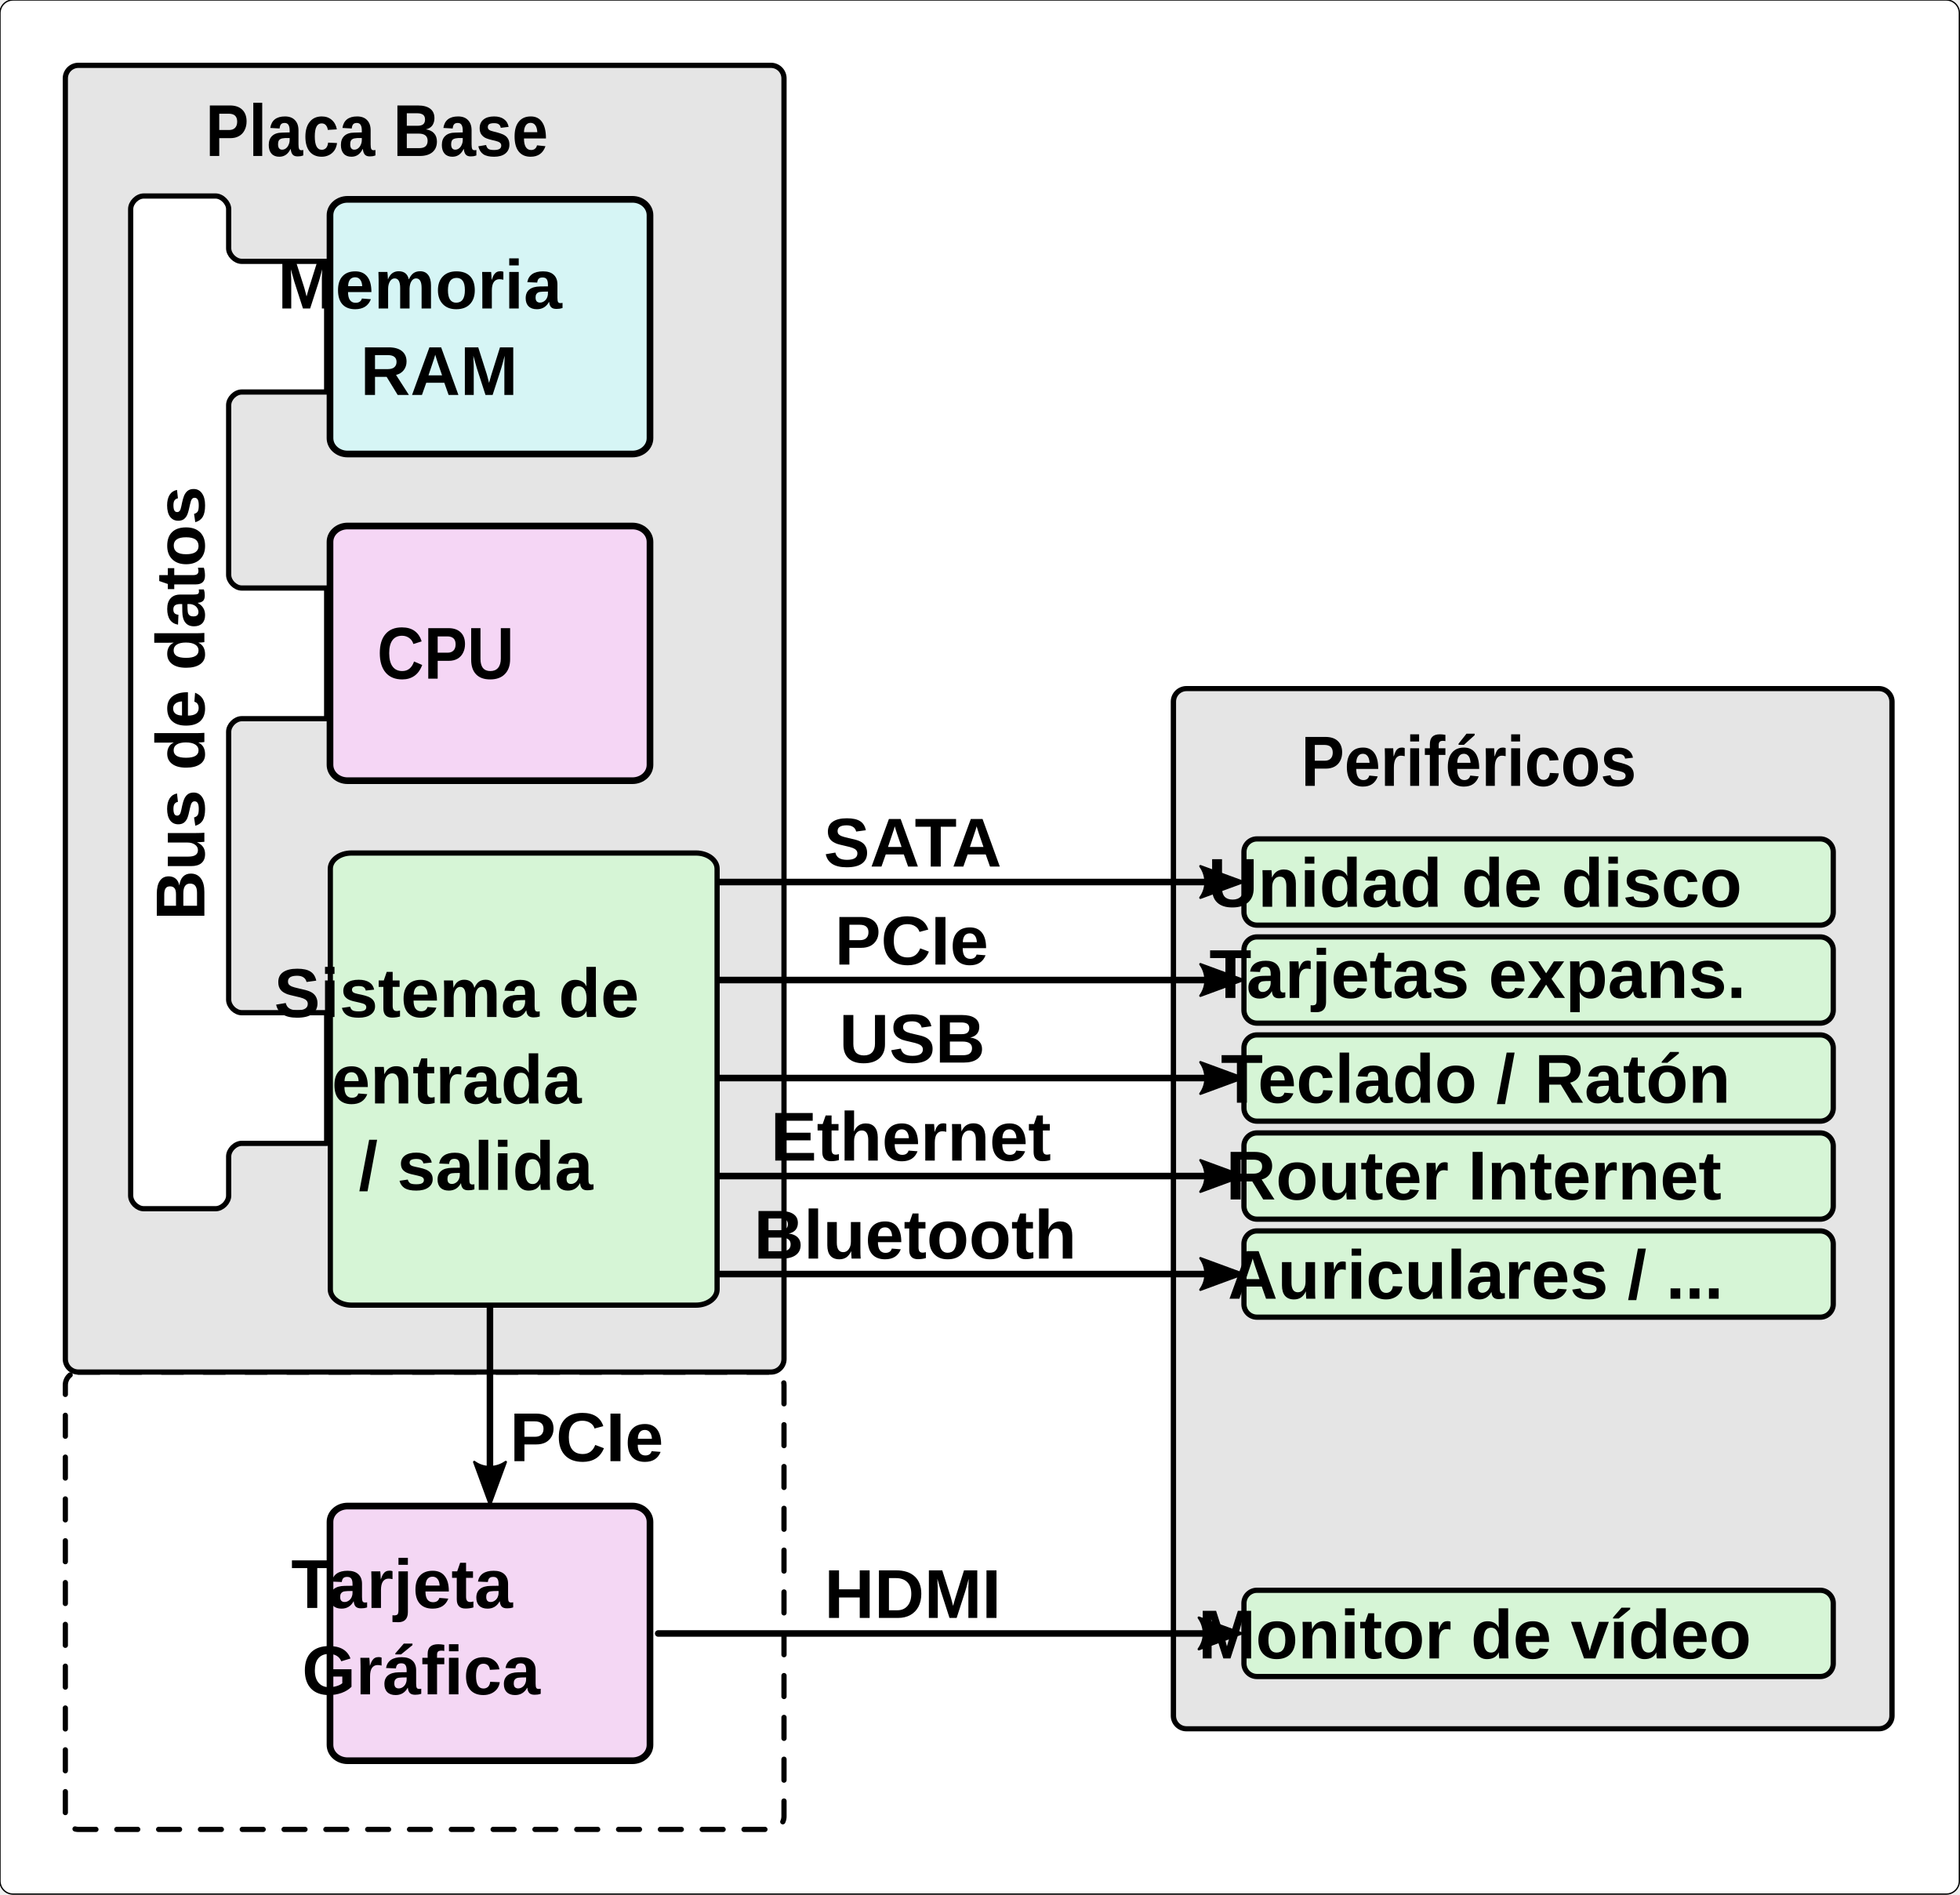
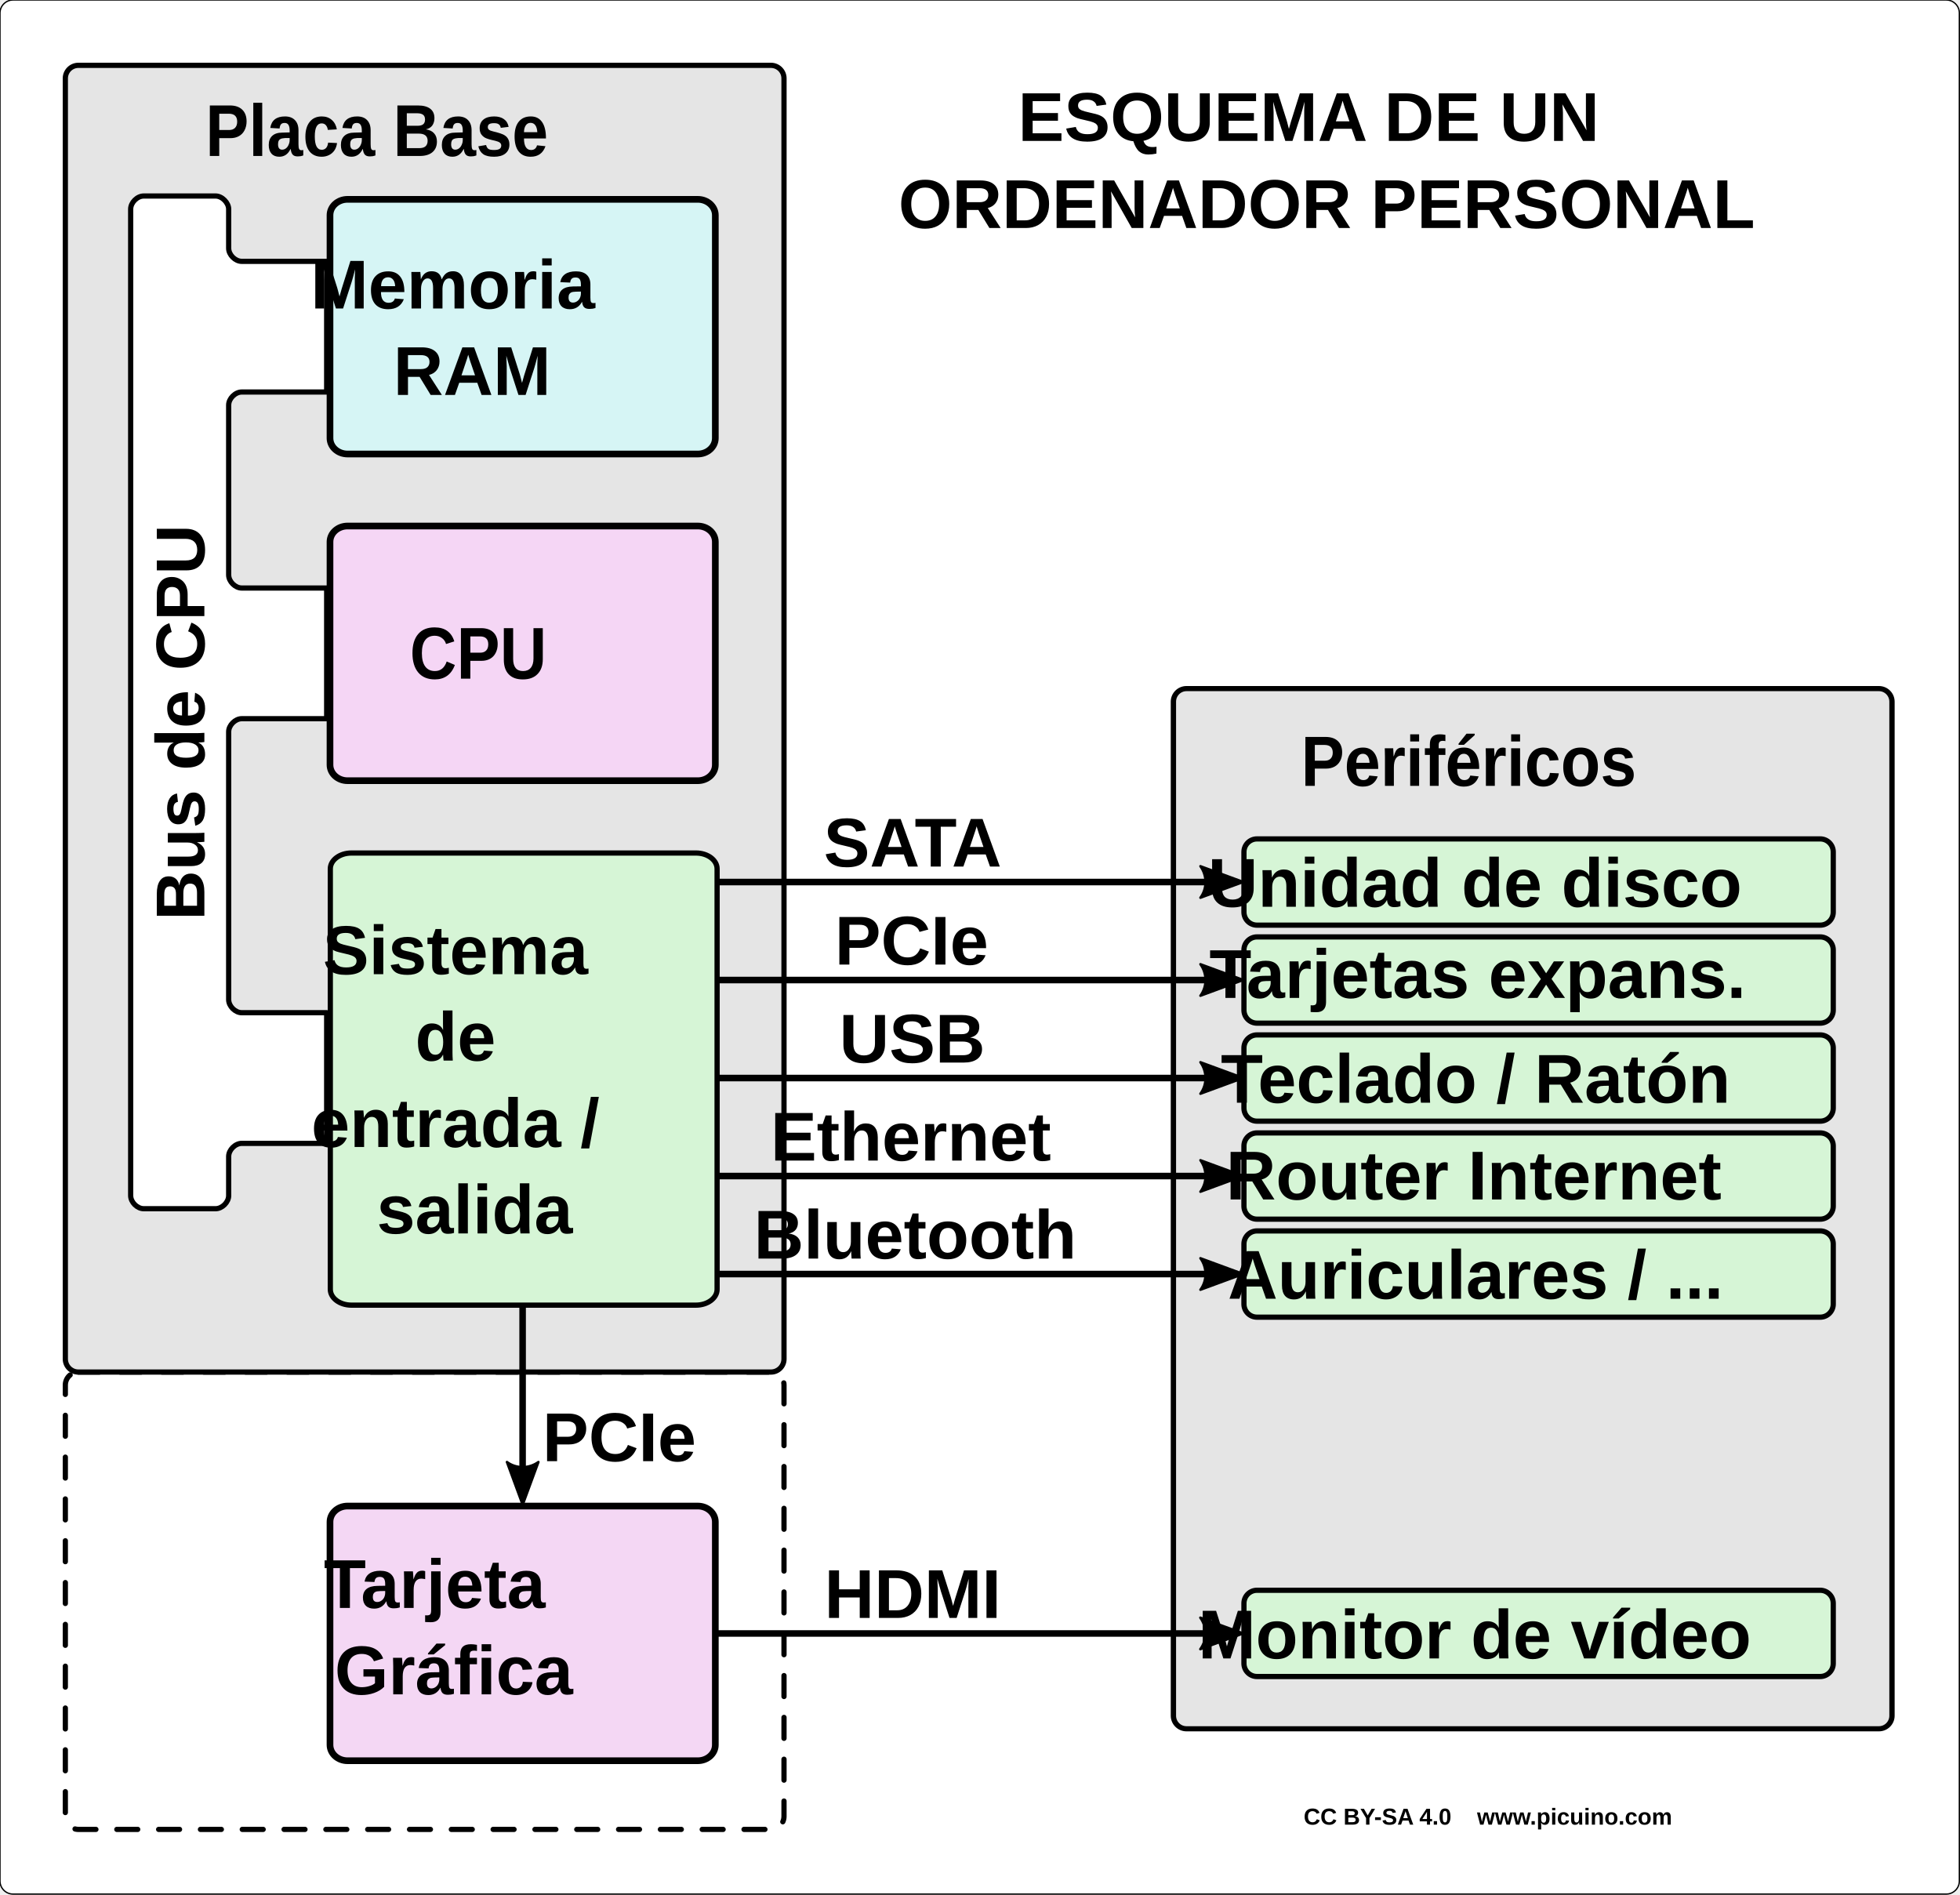
<svg xmlns="http://www.w3.org/2000/svg" width="300mm" height="290mm" viewBox="0 0 300 290" version="1.1" id="svg5">
  <defs id="defs2">
    <marker style="overflow:visible" id="marker3470" refX="0" refY="0" orient="auto">
      <path transform="matrix(-0.3,0,0,-0.3,0.69,0)" d="M 8.719,4.034 -2.207,0.016 8.719,-4.002 c -1.745,2.372 -1.735,5.617 -6e-7,8.035 z" style="fill:context-stroke;fill-rule:evenodd;stroke:context-stroke;stroke-width:0.625;stroke-linejoin:round" id="path3468" />
    </marker>
    <marker style="overflow:visible" id="Arrow2Send" refX="0" refY="0" orient="auto">
      <path transform="matrix(-0.3,0,0,-0.3,0.69,0)" d="M 8.719,4.034 -2.207,0.016 8.719,-4.002 c -1.745,2.372 -1.735,5.617 -6e-7,8.035 z" style="fill:context-stroke;fill-rule:evenodd;stroke:context-stroke;stroke-width:0.625;stroke-linejoin:round" id="path3225" />
    </marker>
    <marker style="overflow:visible" id="Arrow1Send" refX="0" refY="0" orient="auto">
      <path transform="matrix(-0.2,0,0,-0.2,-1.2,0)" style="fill:context-stroke;fill-rule:evenodd;stroke:context-stroke;stroke-width:1pt" d="M 0,0 5,-5 -12.5,0 5,5 Z" id="path3207" />
    </marker>
    <marker style="overflow:visible" id="Arrow2Mend" refX="0" refY="0" orient="auto">
      <path transform="scale(-0.6)" d="M 8.719,4.034 -2.207,0.016 8.719,-4.002 c -1.745,2.372 -1.735,5.617 -6e-7,8.035 z" style="fill:context-stroke;fill-rule:evenodd;stroke:context-stroke;stroke-width:0.625;stroke-linejoin:round" id="path20318" />
    </marker>
    <marker style="overflow:visible" id="Arrow2Lend" refX="0" refY="0" orient="auto">
      <path transform="matrix(-1.1,0,0,-1.1,-1.1,0)" d="M 8.719,4.034 -2.207,0.016 8.719,-4.002 c -1.745,2.372 -1.735,5.617 -6e-7,8.035 z" style="fill:context-stroke;fill-rule:evenodd;stroke:context-stroke;stroke-width:0.625;stroke-linejoin:round" id="path20312" />
    </marker>
    <marker style="overflow:visible" id="Arrow2Mend-0" refX="0" refY="0" orient="auto">
      <path transform="scale(-0.6)" d="M 8.719,4.034 -2.207,0.016 8.719,-4.002 c -1.745,2.372 -1.735,5.617 -6e-7,8.035 z" style="fill:context-stroke;fill-rule:evenodd;stroke:context-stroke;stroke-width:0.625;stroke-linejoin:round" id="path20318-2" />
    </marker>
  </defs>
  <g id="layer1">
    <rect style="fill:#ffffff;fill-opacity:1;stroke:#000000;stroke-width:0.2;stroke-miterlimit:4;stroke-dasharray:none;stroke-opacity:1;stop-color:#000000" id="rect5880" width="299.9" height="289.9" x="-1.5784211e-07" y="2.1879244e-07" rx="2" ry="2" />
    <rect style="fill:none;fill-opacity:1;stroke:#000000;stroke-width:0.8;stroke-linecap:round;stroke-miterlimit:4;stroke-dasharray:3.2, 3.2;stroke-dashoffset:0;stroke-opacity:1" id="rect61648-8" width="110" height="70" x="10" y="210" rx="2" ry="2" />
    <g id="g32245">
      <rect style="fill:#e5e5e5;fill-opacity:1;stroke:#000000;stroke-width:0.8;stroke-linecap:round;stroke-miterlimit:4;stroke-dasharray:none;stroke-opacity:1" id="rect23585" width="110" height="200" x="10" y="10" rx="2" ry="2" />
      <text xml:space="preserve" style="font-style:normal;font-variant:normal;font-weight:normal;font-stretch:normal;font-size:10.566px;line-height:125%;font-family:'Liberation Sans';-inkscape-font-specification:'Liberation Sans';text-align:center;letter-spacing:0px;word-spacing:0px;text-anchor:middle;fill:#000000;fill-opacity:1;stroke:none;stroke-width:0.264px;stroke-linecap:butt;stroke-linejoin:miter;stroke-opacity:1" x="71.658" y="22.431" id="text61735" transform="scale(0.9397027,1.064166)">
        <tspan id="tspan61733" style="font-style:normal;font-variant:normal;font-weight:bold;font-stretch:normal;font-family:'Liberation Sans';-inkscape-font-specification:'Liberation Sans Bold';text-align:center;text-anchor:middle;stroke-width:0.264px" x="71.658" y="22.431">Placa Base</tspan>
      </text>
    </g>
    <g id="g23591" transform="matrix(1,0,0,0.9686486,0,2.677406)" style="stroke-width:1.016">
      <rect style="fill:#e5e5e5;fill-opacity:1;stroke:#000000;stroke-width:0.813;stroke-linecap:round;stroke-miterlimit:4;stroke-dasharray:none;stroke-opacity:1" id="rect61648" width="109.986" height="164.358" x="179.604" y="106.041" rx="2" ry="2.065" />
      <text xml:space="preserve" style="font-style:normal;font-variant:normal;font-weight:normal;font-stretch:normal;font-size:10.566px;line-height:125%;font-family:'Liberation Sans';-inkscape-font-specification:'Liberation Sans';text-align:center;letter-spacing:0px;word-spacing:0px;text-anchor:middle;fill:#000000;fill-opacity:1;stroke:none;stroke-width:0.268px;stroke-linecap:butt;stroke-linejoin:miter;stroke-opacity:1" x="249.513" y="114.087" id="text23017" transform="scale(0.9397027,1.064166)">
        <tspan id="tspan23015" style="font-style:normal;font-variant:normal;font-weight:bold;font-stretch:normal;font-family:'Liberation Sans';-inkscape-font-specification:'Liberation Sans Bold';text-align:center;text-anchor:middle;stroke-width:0.268px" x="249.513" y="114.087">Periféricos</tspan>
      </text>
    </g>
-     <path style="fill:#ffffff;fill-opacity:1;stroke:#000000;stroke-width:0.8;stroke-linecap:round;stroke-linejoin:round;stroke-miterlimit:4;stroke-dasharray:none;stroke-opacity:1" d="M 50,40 H 37 c -1,0 -2,-1 -2,-2 l 0,-6 c 0,-0.943 -1,-2 -2,-2 H 22 c -1,0 -2,1 -2,2 l 0,151 c 0,1 1,2 2,2 h 11 c 1,0 2,-1 2,-2 l 0,-6 c 0,-1 1,-2 2,-2 H 50 V 155 H 37 c -1,0 -2,-1 -2,-2 l 0,-41 c 0,-1 1,-2 2,-2 H 50 V 90 L 37,90 c -1,0 -2,-1 -2,-2 V 62 c 0,-1 1,-2 2,-2 1,0 12,0 13,-2e-6 z" id="path6975" />
+     <path style="fill:#ffffff;fill-opacity:1;stroke:#000000;stroke-width:0.8;stroke-linecap:round;stroke-linejoin:round;stroke-miterlimit:4;stroke-dasharray:none;stroke-opacity:1" d="M 50,40 H 37 c -1,0 -2,-1 -2,-2 v -6 c 0,-0.943 -1,-2 -2,-2 H 22 c -1,0 -2,1 -2,2 v 151 c 0,1 1,2 2,2 h 11 c 1,0 2,-1 2,-2 v -6 c 0,-1 1,-2 2,-2 H 50 V 155 H 37 c -1,0 -2,-1 -2,-2 v -41 c 0,-1 1,-2 2,-2 H 50 V 90 L 37,90 c -1,0 -2,-1 -2,-2 V 62 c 0,-1 1,-2 2,-2 1,0 12,0 13,-2e-6 z" id="path6975" />
    <text xml:space="preserve" style="font-style:normal;font-weight:normal;font-size:10.583px;line-height:125%;font-family:sans-serif;letter-spacing:0px;word-spacing:0px;fill:#000000;fill-opacity:1;stroke:none;stroke-width:0.265px;stroke-linecap:butt;stroke-linejoin:miter;stroke-opacity:1" x="-140.862" y="31.283" id="text17862" transform="rotate(-90)">
-       <tspan id="tspan17860" style="font-style:normal;font-variant:normal;font-weight:bold;font-stretch:normal;font-family:'Liberation Sans';-inkscape-font-specification:'Liberation Sans Bold';stroke-width:0.265px" x="-140.862" y="31.283">Bus de datos</tspan>
+       <tspan id="tspan17860" style="font-style:normal;font-variant:normal;font-weight:bold;font-stretch:normal;font-family:'Liberation Sans';-inkscape-font-specification:'Liberation Sans Bold';stroke-width:0.265px" x="-140.862" y="31.283">Bus de CPU</tspan>
    </text>
-     <rect style="fill:#f5d6f5;fill-opacity:1;stroke:#000000;stroke-width:1.021;stroke-miterlimit:4;stroke-dasharray:none;stroke-opacity:1" id="rect846" width="48.979" height="38.979" x="50.51" y="80.51" ry="2.424" rx="2.687" />
-     <text xml:space="preserve" style="font-style:normal;font-variant:normal;font-weight:normal;font-stretch:normal;font-size:10.566px;line-height:125%;font-family:'Liberation Sans';-inkscape-font-specification:'Liberation Sans';text-align:center;letter-spacing:0px;word-spacing:0px;text-anchor:middle;fill:#000000;fill-opacity:1;stroke:none;stroke-width:0.264px;stroke-linecap:butt;stroke-linejoin:miter;stroke-opacity:1" x="79.918" y="97.608" id="text1774" transform="scale(0.9397027,1.064166)">
-       <tspan id="tspan1772" style="font-style:normal;font-variant:normal;font-weight:bold;font-stretch:normal;font-family:'Liberation Sans';-inkscape-font-specification:'Liberation Sans Bold';text-align:center;text-anchor:middle;stroke-width:0.264px" x="79.918" y="97.608">CPU</tspan>
+     <rect style="fill:#f5d6f5;fill-opacity:1;stroke:#000000;stroke-width:1.021;stroke-miterlimit:4;stroke-dasharray:none;stroke-opacity:1" id="rect846" width="58.979" height="38.979" x="50.51" y="80.51" ry="2.424" rx="2.687" />
+     <text xml:space="preserve" style="font-style:normal;font-variant:normal;font-weight:normal;font-stretch:normal;font-size:10.566px;line-height:125%;font-family:'Liberation Sans';-inkscape-font-specification:'Liberation Sans';text-align:center;letter-spacing:0px;word-spacing:0px;text-anchor:middle;fill:#000000;fill-opacity:1;stroke:none;stroke-width:0.264px;stroke-linecap:butt;stroke-linejoin:miter;stroke-opacity:1" x="85.239" y="97.608" id="text1774" transform="scale(0.9397027,1.064166)">
+       <tspan id="tspan1772" style="font-style:normal;font-variant:normal;font-weight:bold;font-stretch:normal;font-family:'Liberation Sans';-inkscape-font-specification:'Liberation Sans Bold';text-align:center;text-anchor:middle;stroke-width:0.264px" x="85.239" y="97.608">CPU</tspan>
    </text>
-     <rect style="fill:#d6f5f5;fill-opacity:1;stroke:#000000;stroke-width:1.021;stroke-miterlimit:4;stroke-dasharray:none;stroke-opacity:1" id="rect846-1" width="48.979" height="38.979" x="50.51" y="30.51" ry="2.424" rx="2.687" />
-     <text xml:space="preserve" style="font-style:normal;font-variant:normal;font-weight:normal;font-stretch:normal;font-size:10.583px;line-height:125%;font-family:'Liberation Sans';-inkscape-font-specification:'Liberation Sans';text-align:center;letter-spacing:0px;word-spacing:0px;text-anchor:middle;fill:#000000;fill-opacity:1;stroke:none;stroke-width:0.265px;stroke-linecap:butt;stroke-linejoin:miter;stroke-opacity:1" x="74.566" y="47.22" id="text1774-1">
-       <tspan id="tspan1772-2" style="font-style:normal;font-variant:normal;font-weight:bold;font-stretch:normal;font-family:'Liberation Sans';-inkscape-font-specification:'Liberation Sans Bold';text-align:center;text-anchor:middle;stroke-width:0.265px" x="74.566" y="47.22">Memoria</tspan>
-       <tspan style="font-style:normal;font-variant:normal;font-weight:bold;font-stretch:normal;font-family:'Liberation Sans';-inkscape-font-specification:'Liberation Sans Bold';text-align:center;text-anchor:middle;stroke-width:0.265px" x="74.566" y="60.449" id="tspan5369">RAM</tspan>
+     <rect style="fill:#d6f5f5;fill-opacity:1;stroke:#000000;stroke-width:1.021;stroke-miterlimit:4;stroke-dasharray:none;stroke-opacity:1" id="rect846-1" width="58.979" height="38.979" x="50.51" y="30.51" ry="2.424" rx="2.687" />
+     <text xml:space="preserve" style="font-style:normal;font-variant:normal;font-weight:normal;font-stretch:normal;font-size:10.583px;line-height:125%;font-family:'Liberation Sans';-inkscape-font-specification:'Liberation Sans';text-align:center;letter-spacing:0px;word-spacing:0px;text-anchor:middle;fill:#000000;fill-opacity:1;stroke:none;stroke-width:0.265px;stroke-linecap:butt;stroke-linejoin:miter;stroke-opacity:1" x="79.612" y="47.22" id="text1774-1">
+       <tspan id="tspan1772-2" style="font-style:normal;font-variant:normal;font-weight:bold;font-stretch:normal;font-family:'Liberation Sans';-inkscape-font-specification:'Liberation Sans Bold';text-align:center;text-anchor:middle;stroke-width:0.265px" x="79.612" y="47.22">Memoria</tspan>
+       <tspan style="font-style:normal;font-variant:normal;font-weight:bold;font-stretch:normal;font-family:'Liberation Sans';-inkscape-font-specification:'Liberation Sans Bold';text-align:center;text-anchor:middle;stroke-width:0.265px" x="79.612" y="60.449" id="tspan5369">RAM</tspan>
    </text>
    <rect style="fill:#d6f5d6;fill-opacity:1;stroke:#000000;stroke-width:0.8;stroke-miterlimit:4;stroke-dasharray:none;stroke-opacity:1" id="rect8989" width="59.2" height="69.2" x="50.559" y="130.559" ry="2.418" rx="3.23" />
-     <text xml:space="preserve" style="font-style:normal;font-variant:normal;font-weight:normal;font-stretch:normal;font-size:10.583px;line-height:125%;font-family:'Liberation Sans';-inkscape-font-specification:'Liberation Sans';text-align:center;letter-spacing:0px;word-spacing:0px;text-anchor:middle;fill:#000000;fill-opacity:1;stroke:none;stroke-width:0.265px;stroke-linecap:butt;stroke-linejoin:miter;stroke-opacity:1" x="80.187" y="155.658" id="text8995">
-       <tspan style="font-style:normal;font-variant:normal;font-weight:bold;font-stretch:normal;font-family:'Liberation Sans';-inkscape-font-specification:'Liberation Sans Bold';text-align:center;text-anchor:middle;stroke-width:0.265px" x="80.187" y="155.658" id="tspan9027">Sistema de</tspan>
-       <tspan style="font-style:normal;font-variant:normal;font-weight:bold;font-stretch:normal;font-family:'Liberation Sans';-inkscape-font-specification:'Liberation Sans Bold';text-align:center;text-anchor:middle;stroke-width:0.265px" x="80.187" y="168.887" id="tspan53850">entrada</tspan>
-       <tspan style="font-style:normal;font-variant:normal;font-weight:bold;font-stretch:normal;font-family:'Liberation Sans';-inkscape-font-specification:'Liberation Sans Bold';text-align:center;text-anchor:middle;stroke-width:0.265px" x="80.187" y="182.116" id="tspan9029">/ salida</tspan>
+     <text xml:space="preserve" style="font-style:normal;font-variant:normal;font-weight:normal;font-stretch:normal;font-size:10.583px;line-height:125%;font-family:'Liberation Sans';-inkscape-font-specification:'Liberation Sans';text-align:center;letter-spacing:0px;word-spacing:0px;text-anchor:middle;fill:#000000;fill-opacity:1;stroke:none;stroke-width:0.265px;stroke-linecap:butt;stroke-linejoin:miter;stroke-opacity:1" x="80.004" y="149.098" id="text8995">
+       <tspan style="font-style:normal;font-variant:normal;font-weight:bold;font-stretch:normal;font-family:'Liberation Sans';-inkscape-font-specification:'Liberation Sans Bold';text-align:center;text-anchor:middle;stroke-width:0.265px" x="80.004" y="149.098" id="tspan9027">Sistema</tspan>
+       <tspan style="font-style:normal;font-variant:normal;font-weight:bold;font-stretch:normal;font-family:'Liberation Sans';-inkscape-font-specification:'Liberation Sans Bold';text-align:center;text-anchor:middle;stroke-width:0.265px" x="80.004" y="162.327" id="tspan3137">de</tspan>
+       <tspan style="font-style:normal;font-variant:normal;font-weight:bold;font-stretch:normal;font-family:'Liberation Sans';-inkscape-font-specification:'Liberation Sans Bold';text-align:center;text-anchor:middle;stroke-width:0.265px" x="80.004" y="175.556" id="tspan9029">entrada /</tspan>
+       <tspan style="font-style:normal;font-variant:normal;font-weight:bold;font-stretch:normal;font-family:'Liberation Sans';-inkscape-font-specification:'Liberation Sans Bold';text-align:center;text-anchor:middle;stroke-width:0.265px" x="80.004" y="188.785" id="tspan2241">salida</tspan>
    </text>
    <g id="g32218">
      <path style="fill:none;fill-rule:evenodd;stroke:#000000;stroke-width:1;stroke-linecap:round;stroke-linejoin:miter;stroke-miterlimit:4;stroke-dasharray:none;stroke-opacity:1;marker-end:url(#Arrow2Mend-0)" d="m 110.006,135 h 78.963" id="path20209" />
      <text xml:space="preserve" style="font-style:normal;font-variant:normal;font-weight:normal;font-stretch:normal;font-size:10.583px;line-height:125%;font-family:'Liberation Sans';-inkscape-font-specification:'Liberation Sans';text-align:center;letter-spacing:0px;word-spacing:0px;text-anchor:middle;fill:#000000;fill-opacity:1;stroke:none;stroke-width:0.265px;stroke-linecap:butt;stroke-linejoin:miter;stroke-opacity:1" x="149.987" y="132.635" id="text21977">
        <tspan id="tspan21975" style="font-style:normal;font-variant:normal;font-weight:bold;font-stretch:normal;font-family:'Liberation Sans';-inkscape-font-specification:'Liberation Sans Bold';text-align:center;text-anchor:middle;stroke-width:0.265px" x="149.987" y="132.635">SATA</tspan>
      </text>
    </g>
    <g id="g32223">
      <path style="fill:none;fill-rule:evenodd;stroke:#000000;stroke-width:1;stroke-linecap:round;stroke-linejoin:miter;stroke-miterlimit:4;stroke-dasharray:none;stroke-opacity:1;marker-end:url(#Arrow2Mend)" d="m 110.006,150 h 78.963" id="path33857" />
      <text xml:space="preserve" style="font-style:normal;font-variant:normal;font-weight:normal;font-stretch:normal;font-size:10.583px;line-height:125%;font-family:'Liberation Sans';-inkscape-font-specification:'Liberation Sans';text-align:center;letter-spacing:0px;word-spacing:0px;text-anchor:middle;fill:#000000;fill-opacity:1;stroke:none;stroke-width:0.265px;stroke-linecap:butt;stroke-linejoin:miter;stroke-opacity:1" x="149.827" y="147.635" id="text33861">
        <tspan id="tspan33859" style="font-style:normal;font-variant:normal;font-weight:bold;font-stretch:normal;font-family:'Liberation Sans';-inkscape-font-specification:'Liberation Sans Bold';text-align:center;text-anchor:middle;stroke-width:0.265px" x="149.827" y="147.635">PCIe</tspan>
      </text>
    </g>
    <g id="g32228" transform="translate(0,15)">
      <path style="fill:none;fill-rule:evenodd;stroke:#000000;stroke-width:1;stroke-linecap:round;stroke-linejoin:miter;stroke-miterlimit:4;stroke-dasharray:none;stroke-opacity:1;marker-end:url(#Arrow2Mend)" d="m 110.006,165 h 78.963" id="path35745" />
      <text xml:space="preserve" style="font-style:normal;font-variant:normal;font-weight:normal;font-stretch:normal;font-size:10.583px;line-height:125%;font-family:'Liberation Sans';-inkscape-font-specification:'Liberation Sans';text-align:center;letter-spacing:0px;word-spacing:0px;text-anchor:middle;fill:#000000;fill-opacity:1;stroke:none;stroke-width:0.265px;stroke-linecap:butt;stroke-linejoin:miter;stroke-opacity:1" x="149.711" y="162.635" id="text35749">
        <tspan id="tspan35747" style="font-style:normal;font-variant:normal;font-weight:bold;font-stretch:normal;font-family:'Liberation Sans';-inkscape-font-specification:'Liberation Sans Bold';text-align:center;text-anchor:middle;stroke-width:0.265px" x="149.711" y="162.635">Ethernet</tspan>
      </text>
    </g>
    <g id="g32232" transform="translate(0,-15)">
      <path style="fill:none;fill-rule:evenodd;stroke:#000000;stroke-width:1;stroke-linecap:round;stroke-linejoin:miter;stroke-miterlimit:4;stroke-dasharray:none;stroke-opacity:1;marker-end:url(#Arrow2Mend)" d="m 110.006,180 h 78.963" id="path45249" />
      <text xml:space="preserve" style="font-style:normal;font-variant:normal;font-weight:normal;font-stretch:normal;font-size:10.583px;line-height:125%;font-family:'Liberation Sans';-inkscape-font-specification:'Liberation Sans';text-align:center;letter-spacing:0px;word-spacing:0px;text-anchor:middle;fill:#000000;fill-opacity:1;stroke:none;stroke-width:0.265px;stroke-linecap:butt;stroke-linejoin:miter;stroke-opacity:1" x="149.922" y="177.635" id="text45253">
        <tspan id="tspan45251" style="font-style:normal;font-variant:normal;font-weight:bold;font-stretch:normal;font-family:'Liberation Sans';-inkscape-font-specification:'Liberation Sans Bold';text-align:center;text-anchor:middle;stroke-width:0.265px" x="149.922" y="177.635">USB</tspan>
      </text>
    </g>
    <g id="g32240" transform="translate(0,15)">
-       <rect style="font-variation-settings:normal;opacity:1;vector-effect:none;fill:#f4d7f4;fill-opacity:1;stroke:#000000;stroke-width:1.021;stroke-linecap:butt;stroke-linejoin:miter;stroke-miterlimit:4;stroke-dasharray:none;stroke-dashoffset:0;stroke-opacity:1;-inkscape-stroke:none;stop-color:#000000;stop-opacity:1" id="rect47698" width="48.979" height="38.979" x="50.51" y="215.51" ry="2.424" rx="2.687" />
-       <text xml:space="preserve" style="font-style:normal;font-variant:normal;font-weight:normal;font-stretch:normal;font-size:10.583px;line-height:125%;font-family:'Liberation Sans';-inkscape-font-specification:'Liberation Sans';text-align:center;letter-spacing:0px;word-spacing:0px;text-anchor:middle;fill:#000000;fill-opacity:1;stroke:none;stroke-width:0.265px;stroke-linecap:butt;stroke-linejoin:miter;stroke-opacity:1" x="74.749" y="231.098" id="text47704">
-         <tspan style="font-style:normal;font-variant:normal;font-weight:bold;font-stretch:normal;font-family:'Liberation Sans';-inkscape-font-specification:'Liberation Sans Bold';text-align:center;text-anchor:middle;stroke-width:0.265px" x="74.749" y="231.098" id="tspan47702">Tarjeta</tspan>
-         <tspan style="font-style:normal;font-variant:normal;font-weight:bold;font-stretch:normal;font-family:'Liberation Sans';-inkscape-font-specification:'Liberation Sans Bold';text-align:center;text-anchor:middle;stroke-width:0.265px" x="74.749" y="244.328" id="tspan2669">Gráfica</tspan>
+       <rect style="font-variation-settings:normal;opacity:1;vector-effect:none;fill:#f4d7f4;fill-opacity:1;stroke:#000000;stroke-width:1.021;stroke-linecap:butt;stroke-linejoin:miter;stroke-miterlimit:4;stroke-dasharray:none;stroke-dashoffset:0;stroke-opacity:1;-inkscape-stroke:none;stop-color:#000000;stop-opacity:1" id="rect47698" width="58.979" height="38.979" x="50.51" y="215.51" ry="2.424" rx="2.687" />
+       <text xml:space="preserve" style="font-style:normal;font-variant:normal;font-weight:normal;font-stretch:normal;font-size:10.583px;line-height:125%;font-family:'Liberation Sans';-inkscape-font-specification:'Liberation Sans';text-align:center;letter-spacing:0px;word-spacing:0px;text-anchor:middle;fill:#000000;fill-opacity:1;stroke:none;stroke-width:0.265px;stroke-linecap:butt;stroke-linejoin:miter;stroke-opacity:1" x="79.749" y="231.098" id="text47704">
+         <tspan style="font-style:normal;font-variant:normal;font-weight:bold;font-stretch:normal;font-family:'Liberation Sans';-inkscape-font-specification:'Liberation Sans Bold';text-align:center;text-anchor:middle;stroke-width:0.265px" x="79.749" y="231.098" id="tspan47702">Tarjeta</tspan>
+         <tspan style="font-style:normal;font-variant:normal;font-weight:bold;font-stretch:normal;font-family:'Liberation Sans';-inkscape-font-specification:'Liberation Sans Bold';text-align:center;text-anchor:middle;stroke-width:0.265px" x="79.749" y="244.328" id="tspan2669">Gráfica</tspan>
      </text>
    </g>
    <g id="g32255" transform="translate(0,15)">
-       <path style="fill:none;fill-rule:evenodd;stroke:#000000;stroke-width:1;stroke-linecap:round;stroke-linejoin:miter;stroke-miterlimit:4;stroke-dasharray:none;stroke-opacity:1;marker-end:url(#Arrow2Mend-0)" d="M 74.992,185 V 214" id="path45249-2" />
-       <text xml:space="preserve" style="font-style:normal;font-variant:normal;font-weight:normal;font-stretch:normal;font-size:10.583px;line-height:125%;font-family:'Liberation Sans';-inkscape-font-specification:'Liberation Sans';letter-spacing:0px;word-spacing:0px;fill:#000000;fill-opacity:1;stroke:none;stroke-width:0.265px;stroke-linecap:butt;stroke-linejoin:miter;stroke-opacity:1" x="78.037" y="208.643" id="text52479">
-         <tspan id="tspan52477" style="font-style:normal;font-variant:normal;font-weight:bold;font-stretch:normal;font-family:'Liberation Sans';-inkscape-font-specification:'Liberation Sans Bold';stroke-width:0.265px" x="78.037" y="208.643">PCIe</tspan>
+       <path style="fill:none;fill-rule:evenodd;stroke:#000000;stroke-width:1;stroke-linecap:round;stroke-linejoin:miter;stroke-miterlimit:4;stroke-dasharray:none;stroke-opacity:1;marker-end:url(#Arrow2Mend-0)" d="M 79.992,185 V 214" id="path45249-2" />
+       <text xml:space="preserve" style="font-style:normal;font-variant:normal;font-weight:normal;font-stretch:normal;font-size:10.583px;line-height:125%;font-family:'Liberation Sans';-inkscape-font-specification:'Liberation Sans';letter-spacing:0px;word-spacing:0px;fill:#000000;fill-opacity:1;stroke:none;stroke-width:0.265px;stroke-linecap:butt;stroke-linejoin:miter;stroke-opacity:1" x="83.037" y="208.643" id="text52479">
+         <tspan id="tspan52477" style="font-style:normal;font-variant:normal;font-weight:bold;font-stretch:normal;font-family:'Liberation Sans';-inkscape-font-specification:'Liberation Sans Bold';stroke-width:0.265px" x="83.037" y="208.643">PCIe</tspan>
      </text>
    </g>
    <g id="g32250" transform="translate(0,15)">
-       <path style="fill:none;fill-rule:evenodd;stroke:#000000;stroke-width:1;stroke-linecap:round;stroke-linejoin:miter;stroke-miterlimit:4;stroke-dasharray:none;stroke-opacity:1;marker-end:url(#Arrow2Mend)" d="m 100.739,235.014 h 87.983" id="path56483" />
+       <path style="fill:none;fill-rule:evenodd;stroke:#000000;stroke-width:1;stroke-linecap:round;stroke-linejoin:miter;stroke-miterlimit:4;stroke-dasharray:none;stroke-opacity:1;marker-end:url(#Arrow2Mend)" d="m 110.003,235.013 h 78.95" id="path56483" />
      <text xml:space="preserve" style="font-style:normal;font-variant:normal;font-weight:normal;font-stretch:normal;font-size:10.583px;line-height:125%;font-family:'Liberation Sans';-inkscape-font-specification:'Liberation Sans';text-align:center;letter-spacing:0px;word-spacing:0px;text-anchor:middle;fill:#000000;fill-opacity:1;stroke:none;stroke-width:0.265px;stroke-linecap:butt;stroke-linejoin:miter;stroke-opacity:1" x="150" y="232.635" id="text56487">
        <tspan id="tspan56485" style="font-style:normal;font-variant:normal;font-weight:bold;font-stretch:normal;font-family:'Liberation Sans';-inkscape-font-specification:'Liberation Sans Bold';text-align:center;text-anchor:middle;stroke-width:0.265px" x="150" y="232.635">HDMI</tspan>
      </text>
    </g>
    <g id="g8623" transform="translate(10.4,-7.390389)" style="fill:#ffffff;fill-opacity:1">
      <rect style="fill:#d6f5d6;fill-opacity:1;stroke:#000000;stroke-width:0.8;stroke-linecap:round;stroke-linejoin:round;stop-color:#000000" id="rect8537" width="90.2" height="13.2" x="180" y="135.79" rx="2" ry="2" />
      <text xml:space="preserve" style="font-style:normal;font-weight:normal;font-size:10.583px;line-height:1.25;font-family:sans-serif;text-align:center;text-anchor:middle;fill:#000000;fill-opacity:1;stroke:none;stroke-width:0.265" x="224.989" y="146.173" id="text2131">
        <tspan style="font-style:normal;font-variant:normal;font-weight:bold;font-stretch:normal;font-family:'Liberation Sans';-inkscape-font-specification:'Liberation Sans Bold';text-align:center;text-anchor:middle;fill:#000000;fill-opacity:1;stroke-width:0.265" x="224.989" y="146.173" id="tspan3753">Unidad de disco</tspan>
      </text>
    </g>
    <g id="g2992" transform="translate(10.4,7.609611)" style="fill:#ffffff;fill-opacity:1">
      <rect style="fill:#d6f5d6;fill-opacity:1;stroke:#000000;stroke-width:0.8;stroke-linecap:round;stroke-linejoin:round;stop-color:#000000" id="rect2986" width="90.2" height="13.2" x="180" y="135.79" rx="2" ry="2" />
      <text xml:space="preserve" style="font-style:normal;font-weight:normal;font-size:10.583px;line-height:1.25;font-family:sans-serif;text-align:center;text-anchor:middle;fill:#000000;fill-opacity:1;stroke:none;stroke-width:0.265" x="225.405" y="145.127" id="text2990">
        <tspan style="font-style:normal;font-variant:normal;font-weight:bold;font-stretch:normal;font-family:'Liberation Sans';-inkscape-font-specification:'Liberation Sans Bold';text-align:center;text-anchor:middle;fill:#000000;fill-opacity:1;stroke-width:0.265" x="225.405" y="145.127" id="tspan2988">Tarjetas expans.</tspan>
      </text>
    </g>
    <g id="g3080" transform="translate(10.4,37.60961)" style="fill:#ffffff;fill-opacity:1">
      <rect style="fill:#d6f5d6;fill-opacity:1;stroke:#000000;stroke-width:0.8;stroke-linecap:round;stroke-linejoin:round;stop-color:#000000" id="rect3074" width="90.2" height="13.2" x="180" y="135.79" rx="2" ry="2" />
      <text xml:space="preserve" style="font-style:normal;font-weight:normal;font-size:10.583px;line-height:1.25;font-family:sans-serif;text-align:center;text-anchor:middle;fill:#000000;fill-opacity:1;stroke:none;stroke-width:0.265" x="224.811" y="145.979" id="text3078">
        <tspan style="font-style:normal;font-variant:normal;font-weight:bold;font-stretch:normal;font-family:'Liberation Sans';-inkscape-font-specification:'Liberation Sans Bold';text-align:center;text-anchor:middle;fill:#000000;fill-opacity:1;stroke-width:0.265" x="224.811" y="145.979" id="tspan3076">Router Internet</tspan>
      </text>
    </g>
    <g id="g8542" transform="translate(10.4,22.60961)" style="fill:#ffffff;fill-opacity:1">
      <rect style="fill:#d6f5d6;fill-opacity:1;stroke:#000000;stroke-width:0.8;stroke-linecap:round;stroke-linejoin:round;stop-color:#000000" id="rect8536" width="90.2" height="13.2" x="180" y="135.79" rx="2" ry="2" />
      <text xml:space="preserve" style="font-style:normal;font-weight:normal;font-size:10.583px;line-height:1.25;font-family:sans-serif;text-align:center;text-anchor:middle;fill:#000000;fill-opacity:1;stroke:none;stroke-width:0.265" x="225.092" y="146.165" id="text8540">
        <tspan style="font-style:normal;font-variant:normal;font-weight:bold;font-stretch:normal;font-family:'Liberation Sans';-inkscape-font-specification:'Liberation Sans Bold';text-align:center;text-anchor:middle;fill:#000000;fill-opacity:1;stroke-width:0.265" x="225.092" y="146.165" id="tspan8538">Teclado / Ratón</tspan>
      </text>
    </g>
    <g id="g9660" transform="translate(10.4,107.6096)" style="fill:#ffffff;fill-opacity:1">
      <rect style="fill:#d6f5d6;fill-opacity:1;stroke:#000000;stroke-width:0.8;stroke-linecap:round;stroke-linejoin:round;stop-color:#000000" id="rect9654" width="90.2" height="13.2" x="180" y="135.79" rx="2" ry="2" />
      <text xml:space="preserve" style="font-style:normal;font-weight:normal;font-size:10.583px;line-height:1.25;font-family:sans-serif;text-align:center;text-anchor:middle;fill:#000000;fill-opacity:1;stroke:none;stroke-width:0.265" x="224.953" y="146.22" id="text9658">
        <tspan style="font-style:normal;font-variant:normal;font-weight:bold;font-stretch:normal;font-family:'Liberation Sans';-inkscape-font-specification:'Liberation Sans Bold';text-align:center;text-anchor:middle;fill:#000000;fill-opacity:1;stroke-width:0.265" x="224.953" y="146.22" id="tspan9656">Monitor de vídeo</tspan>
      </text>
    </g>
    <g id="g28676" transform="translate(0,15)">
      <path style="fill:none;fill-rule:evenodd;stroke:#000000;stroke-width:1;stroke-linecap:round;stroke-linejoin:miter;stroke-miterlimit:4;stroke-dasharray:none;stroke-opacity:1;marker-end:url(#Arrow2Mend)" d="m 110.006,180 h 78.963" id="path28670" />
      <text xml:space="preserve" style="font-style:normal;font-variant:normal;font-weight:normal;font-stretch:normal;font-size:10.583px;line-height:125%;font-family:'Liberation Sans';-inkscape-font-specification:'Liberation Sans';text-align:center;letter-spacing:0px;word-spacing:0px;text-anchor:middle;fill:#000000;fill-opacity:1;stroke:none;stroke-width:0.265px;stroke-linecap:butt;stroke-linejoin:miter;stroke-opacity:1" x="150.369" y="177.635" id="text28674">
        <tspan id="tspan28672" style="font-style:normal;font-variant:normal;font-weight:bold;font-stretch:normal;font-family:'Liberation Sans';-inkscape-font-specification:'Liberation Sans Bold';text-align:center;text-anchor:middle;stroke-width:0.265px" x="150.369" y="177.635">Bluetooth</tspan>
      </text>
    </g>
    <g id="g45477" transform="translate(10.4,52.60961)" style="fill:#ffffff;fill-opacity:1">
      <rect style="fill:#d6f5d6;fill-opacity:1;stroke:#000000;stroke-width:0.8;stroke-linecap:round;stroke-linejoin:round;stop-color:#000000" id="rect45471" width="90.2" height="13.2" x="180" y="135.79" rx="2" ry="2" />
      <text xml:space="preserve" style="font-style:normal;font-weight:normal;font-size:10.583px;line-height:1.25;font-family:sans-serif;text-align:center;text-anchor:middle;fill:#000000;fill-opacity:1;stroke:none;stroke-width:0.265" x="225.092" y="146.165" id="text45475">
        <tspan style="font-style:normal;font-variant:normal;font-weight:bold;font-stretch:normal;font-family:'Liberation Sans';-inkscape-font-specification:'Liberation Sans Bold';text-align:center;text-anchor:middle;fill:#000000;fill-opacity:1;stroke-width:0.265" x="225.092" y="146.165" id="tspan45473">Auriculares / ...</tspan>
      </text>
    </g>
+     <text xml:space="preserve" style="font-style:normal;font-weight:normal;font-size:10.583px;line-height:125%;font-family:sans-serif;text-align:center;letter-spacing:0px;word-spacing:0px;text-anchor:middle;fill:#000000;fill-opacity:1;stroke:none;stroke-width:0.265px;stroke-linecap:butt;stroke-linejoin:miter;stroke-opacity:1" x="209.946" y="21.571" id="text1138">
+       <tspan id="tspan1136" style="font-style:normal;font-variant:normal;font-weight:bold;font-stretch:normal;font-family:'Liberation Sans';-inkscape-font-specification:'Liberation Sans Bold';text-align:center;text-anchor:middle;stroke-width:0.265px" x="209.946" y="21.571">ESQUEMA DE UN</tspan>
+       <tspan style="font-style:normal;font-variant:normal;font-weight:bold;font-stretch:normal;font-family:'Liberation Sans';-inkscape-font-specification:'Liberation Sans Bold';text-align:center;text-anchor:middle;stroke-width:0.265px" x="209.946" y="34.897" id="tspan1162">ORDENADOR PERSONAL</tspan>
+     </text>
+     <text xml:space="preserve" style="font-style:normal;font-weight:normal;font-size:3.528px;line-height:125%;font-family:sans-serif;text-align:center;letter-spacing:0px;word-spacing:0px;text-anchor:middle;fill:#000000;fill-opacity:1;stroke:none;stroke-width:0.265px;stroke-linecap:butt;stroke-linejoin:miter;stroke-opacity:1" x="230.037" y="279.268" id="text1900">
+       <tspan style="font-style:normal;font-variant:normal;font-weight:bold;font-stretch:normal;font-size:3.528px;font-family:'Liberation Sans';-inkscape-font-specification:'Liberation Sans Bold';text-align:center;text-anchor:middle;stroke-width:0.265px" x="230.037" y="279.268" id="tspan1898">CC BY-SA 4.0    www.picuino.com</tspan>
+     </text>
  </g>
</svg>
